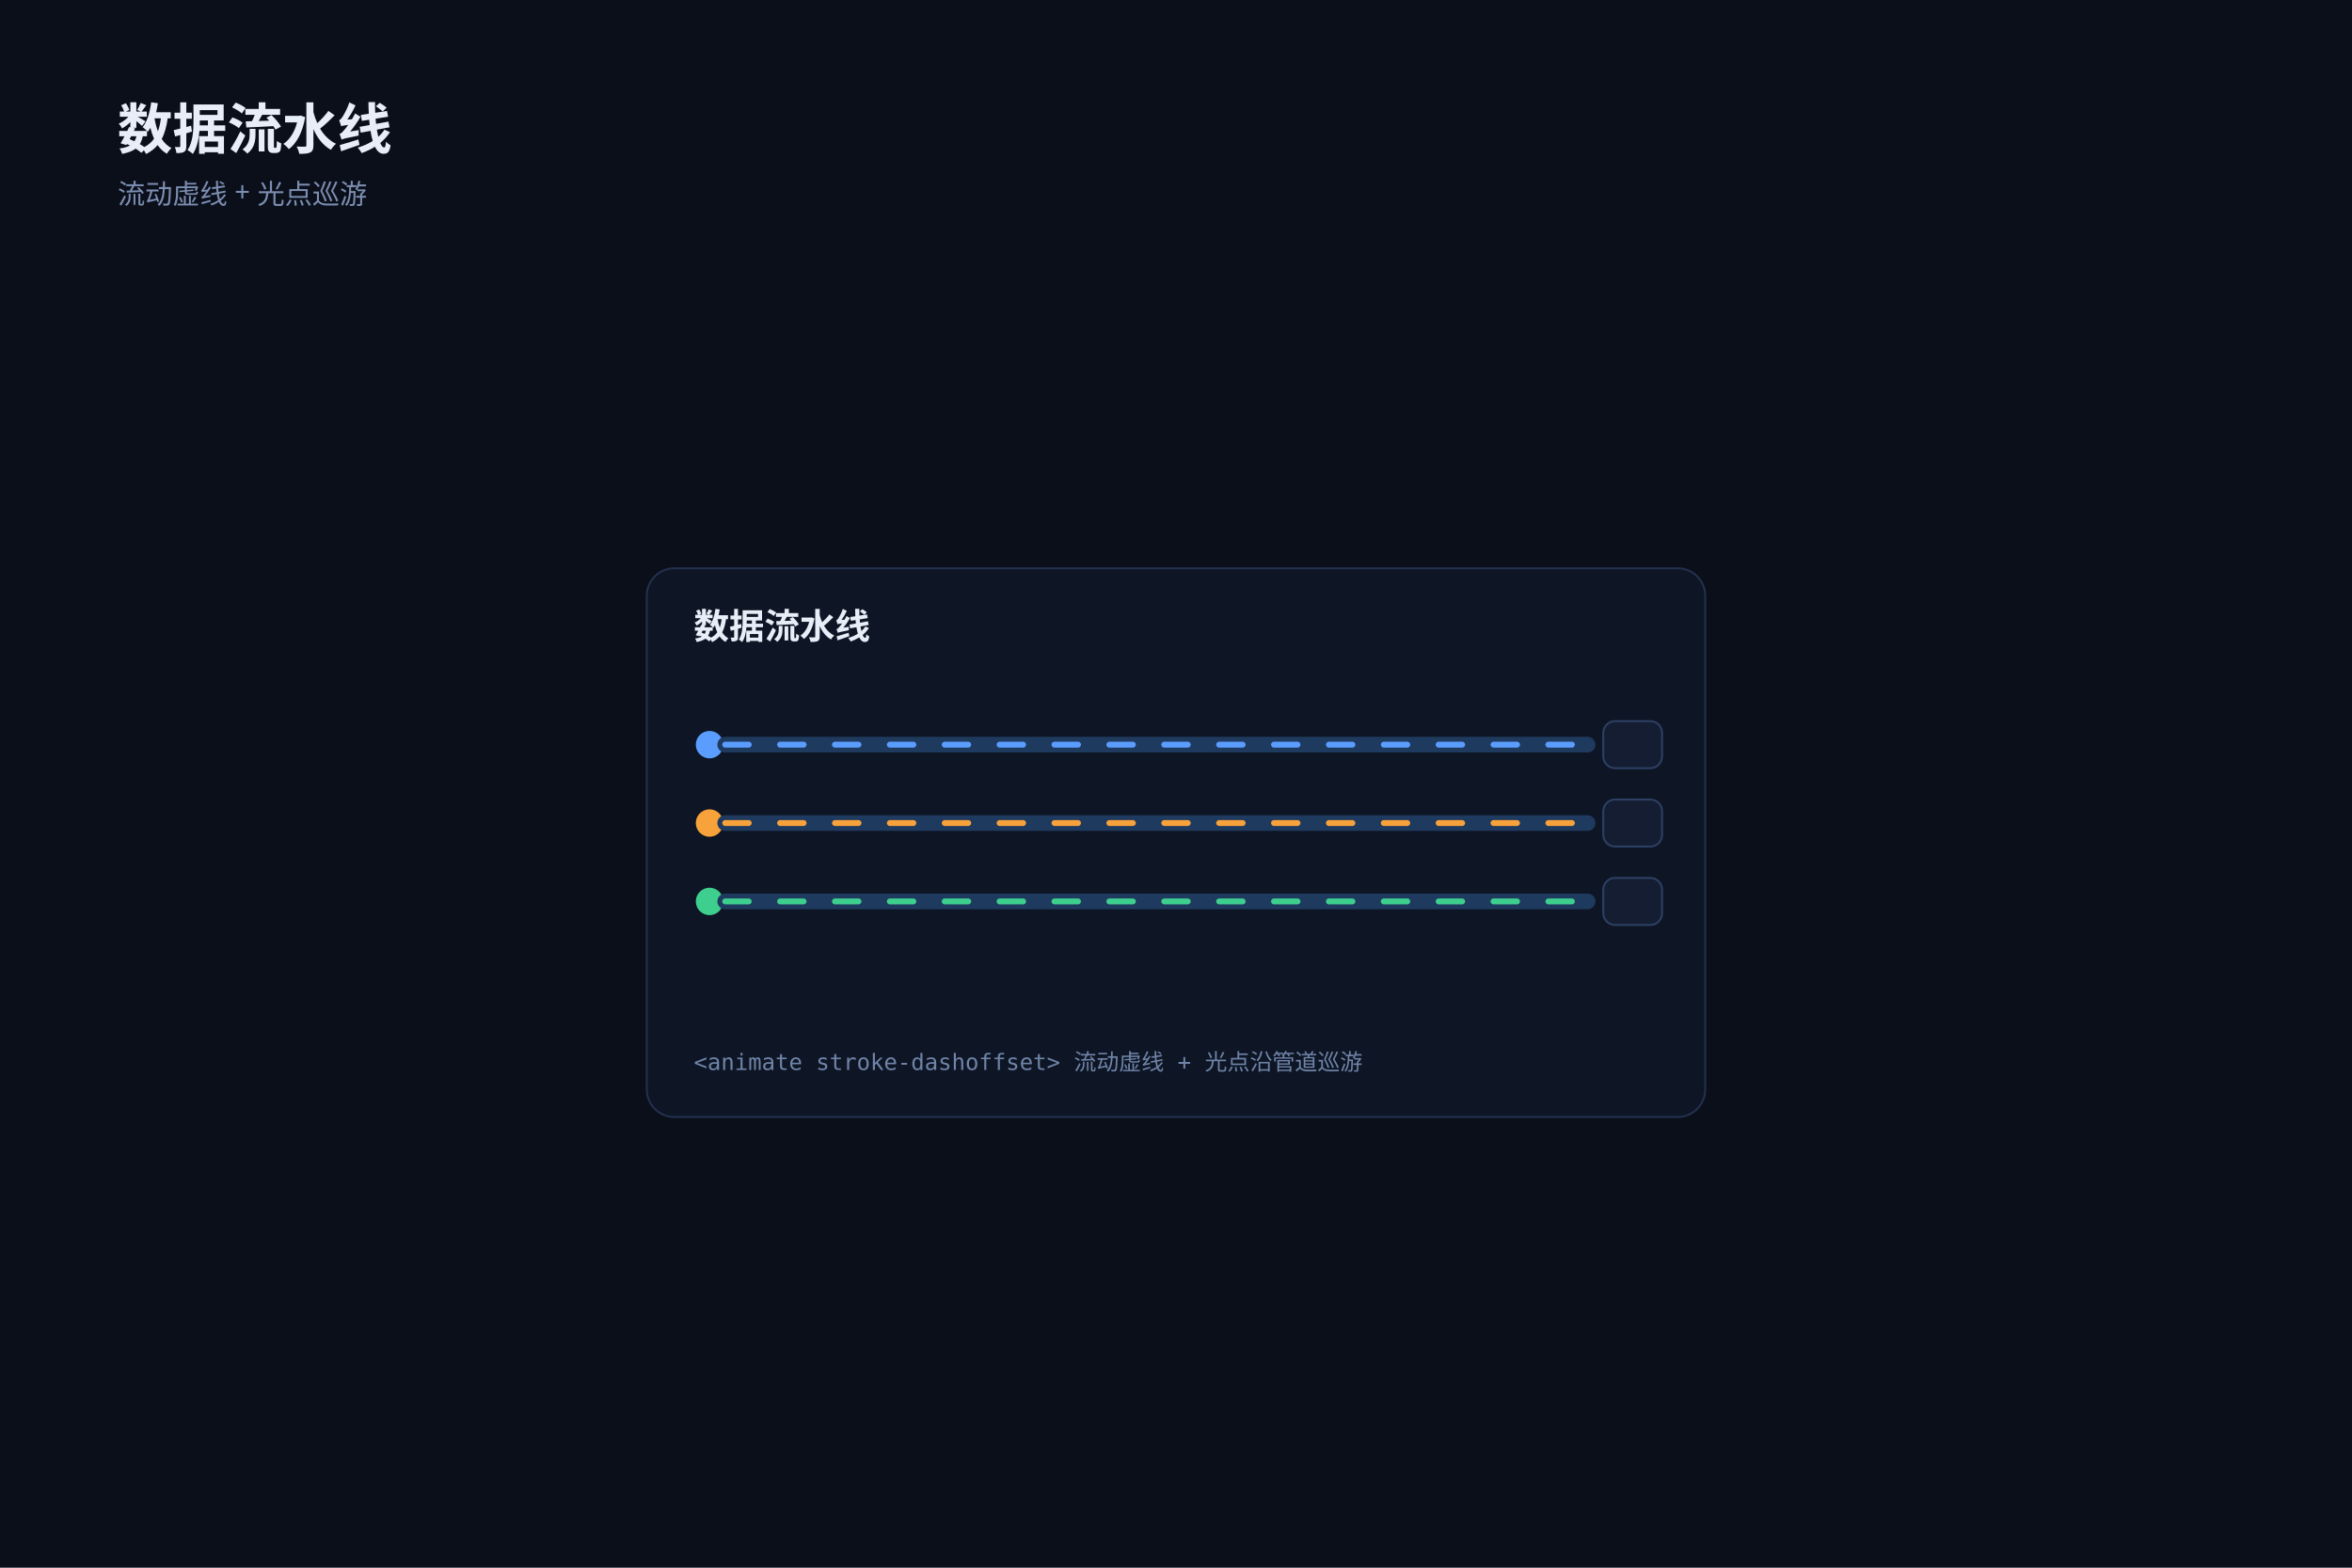
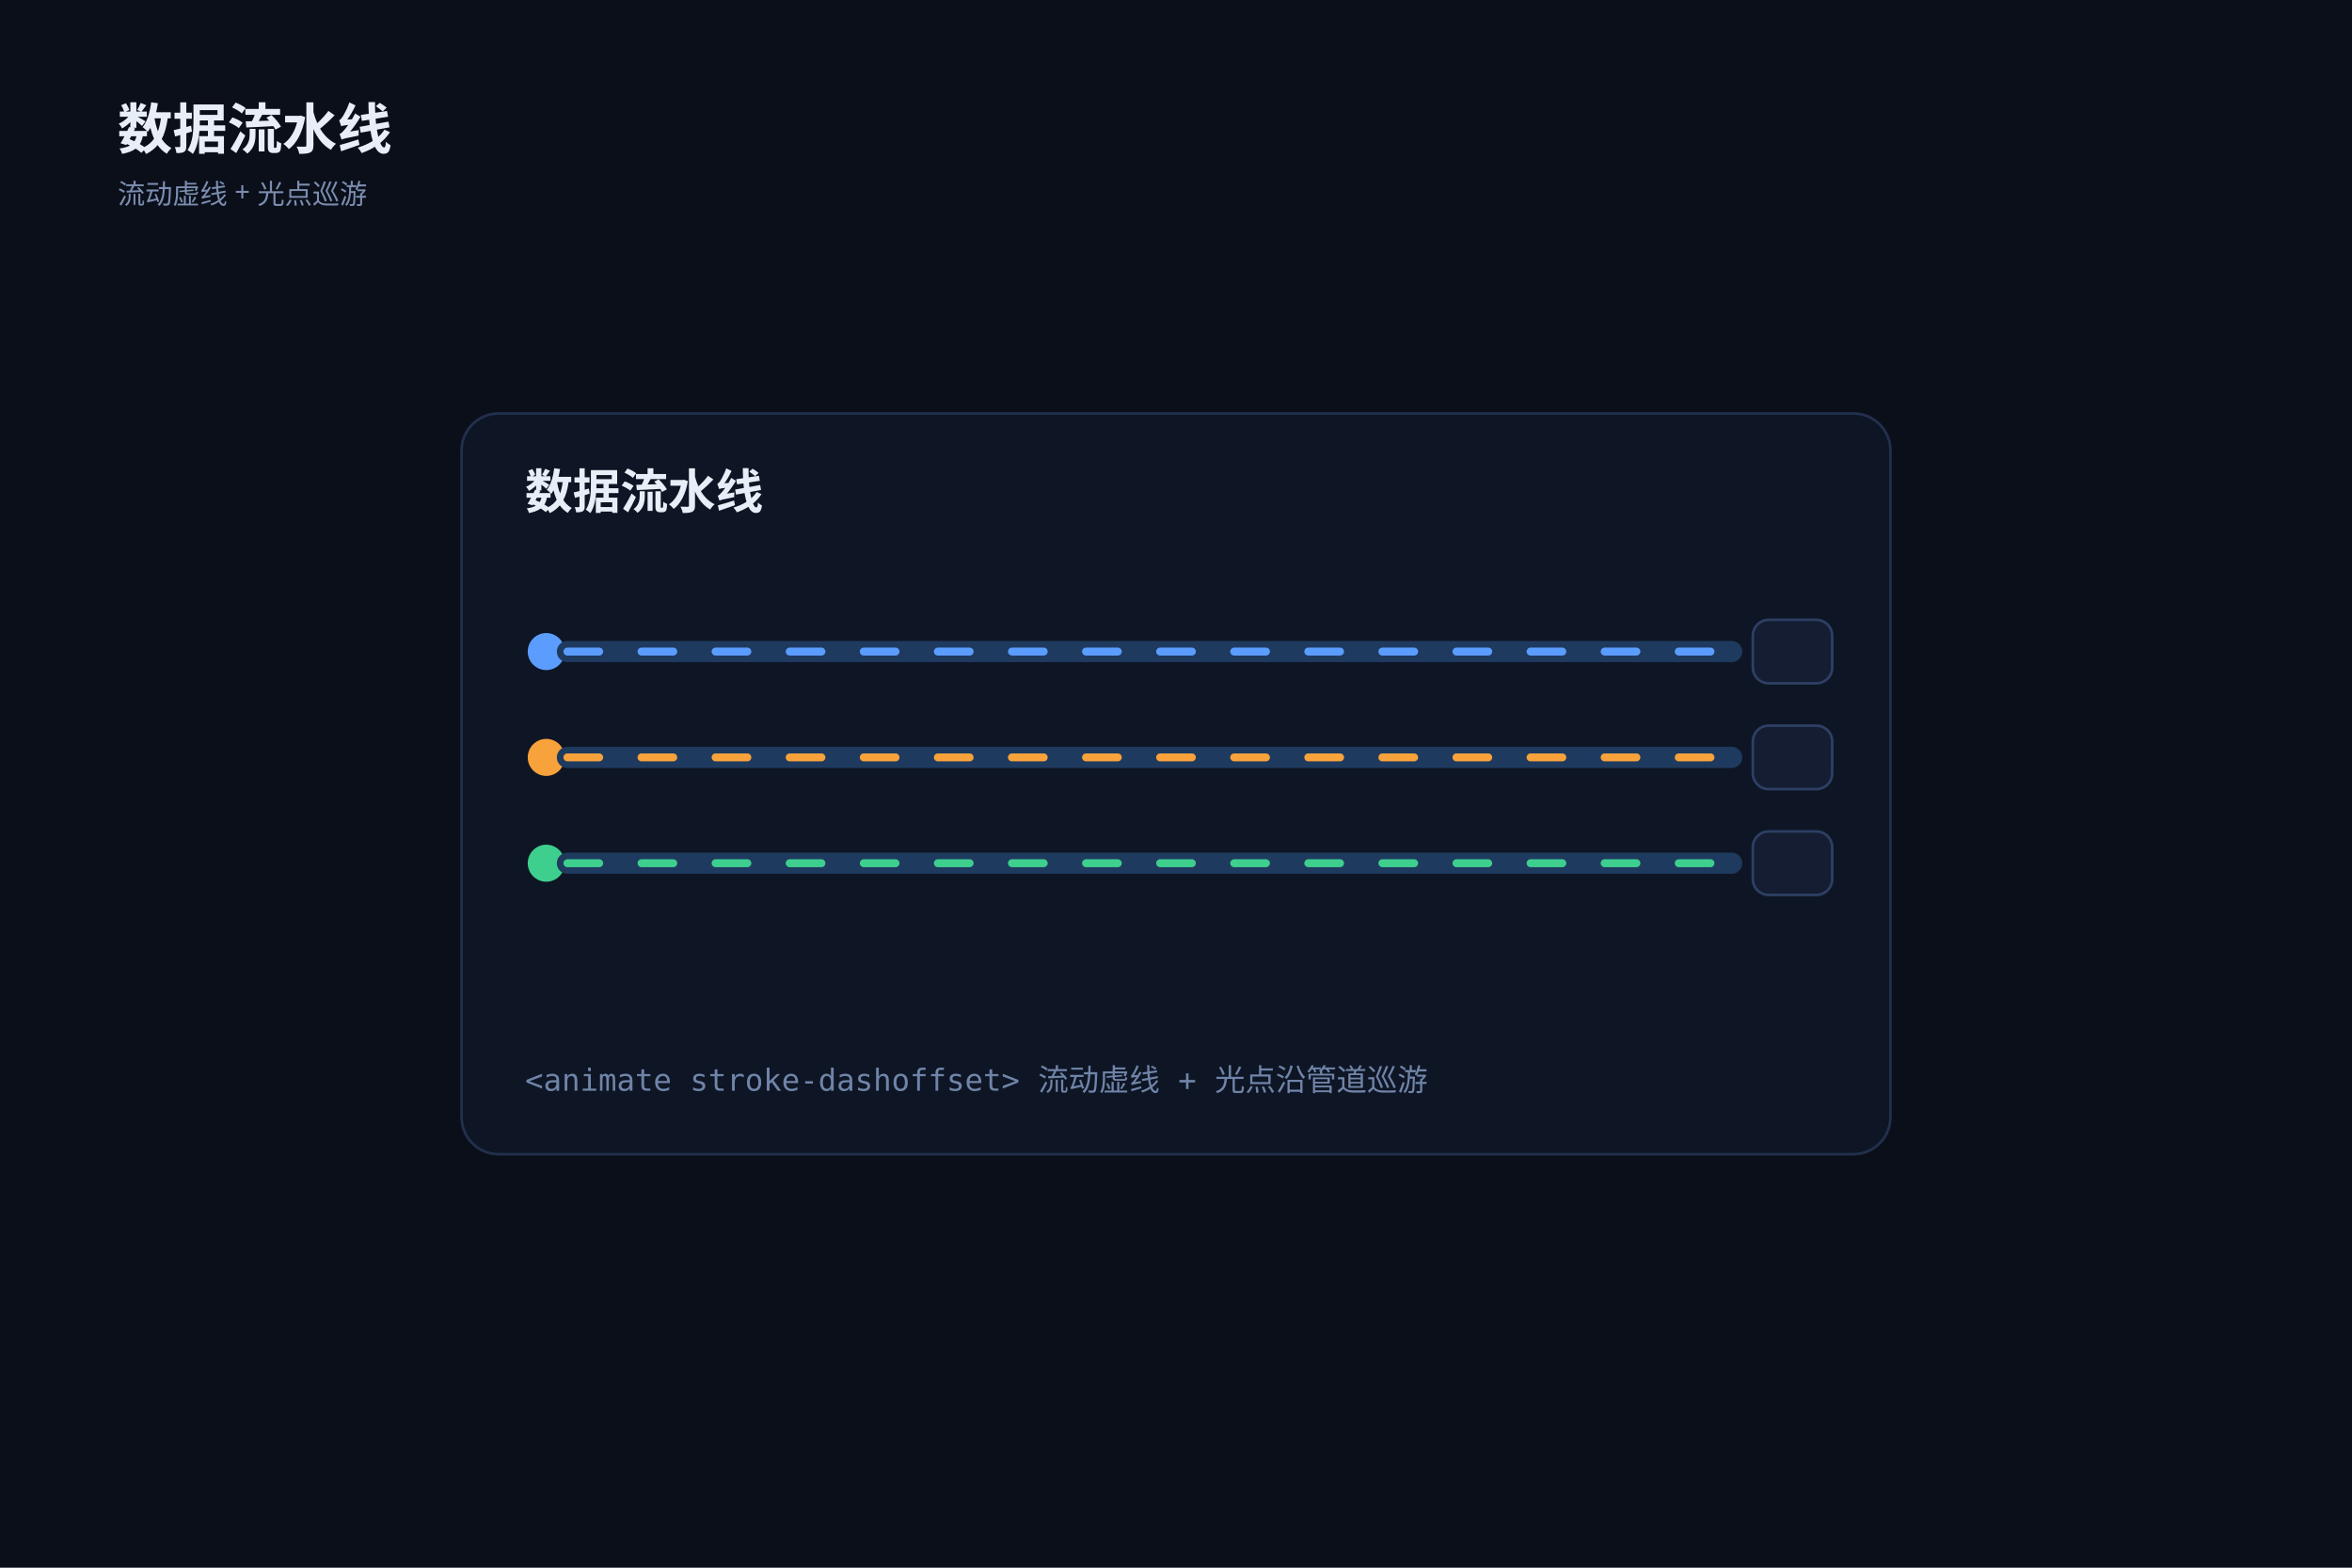
<svg xmlns="http://www.w3.org/2000/svg" width="1200" height="800" viewBox="0 0 1200 800" font-family="PingFang SC, Hiragino Sans GB, Microsoft YaHei, sans-serif">
  <rect width="1200" height="800" fill="#0a0f1a" />
  <text x="60" y="76" font-size="28" font-weight="700" fill="#e8eef7">数据流水线</text>
  <text x="60" y="104" font-size="14" fill="#7c8db0">流动虚线 + 光点巡游</text>
  <defs>
    <path id="orbit1" d="M790,260 a100,40 0 1,0 200,0 a100,40 0 1,0 -200,0" fill="none" />
    <path id="orbit2" d="M740,260 a150,60 0 1,0 300,0 a150,60 0 1,0 -300,0" fill="none" />
    <path id="flow1" d="M100,520 L540,520" />
    <path id="flow2" d="M100,560 L540,560" />
    <path id="flow3" d="M100,600 L540,600" />
    <path id="ecg" d="M660,560 L700,560 L715,545 L730,575 L745,505 L760,615 L775,560 L820,560 L835,545 L850,575 L865,505 L880,615 L895,560 L940,560 L955,545 L970,575 L985,505 L1000,615 L1015,560 L1060,560 L1105,560" />
  </defs>
-   <g transform="translate(270,-140)">
+   <g transform="translate(600,400) scale(1.35) translate(-330,-570)">
    <g>
      <rect x="60" y="430" width="540" height="280" rx="14" fill="#0e1524" stroke="#22304d" />
      <text x="84" y="466" font-size="18" font-weight="700" fill="#e8eef7">数据流水线</text>
      <circle cx="92" cy="520" r="7" fill="#5b9dff" />
      <circle cx="92" cy="560" r="7" fill="#f7a23b" />
      <circle cx="92" cy="600" r="7" fill="#3ecf8e" />
      <line x1="100" y1="520" x2="540" y2="520" stroke="#1f3a5f" stroke-width="8" stroke-linecap="round" />
      <line x1="100" y1="560" x2="540" y2="560" stroke="#1f3a5f" stroke-width="8" stroke-linecap="round" />
      <line x1="100" y1="600" x2="540" y2="600" stroke="#1f3a5f" stroke-width="8" stroke-linecap="round" />
      <line x1="100" y1="520" x2="540" y2="520" stroke="#5b9dff" stroke-width="3" stroke-linecap="round" stroke-dasharray="12 16">
        <animate attributeName="stroke-dashoffset" from="28" to="0" dur="0.9s" repeatCount="indefinite" />
      </line>
      <line x1="100" y1="560" x2="540" y2="560" stroke="#f7a23b" stroke-width="3" stroke-linecap="round" stroke-dasharray="12 16">
        <animate attributeName="stroke-dashoffset" from="28" to="0" dur="1.4s" repeatCount="indefinite" />
      </line>
      <line x1="100" y1="600" x2="540" y2="600" stroke="#3ecf8e" stroke-width="3" stroke-linecap="round" stroke-dasharray="12 16">
        <animate attributeName="stroke-dashoffset" from="28" to="0" dur="0.6s" repeatCount="indefinite" />
      </line>
      <rect x="548" y="508" width="30" height="24" rx="6" fill="#141d31" stroke="#2d3f63" />
      <rect x="548" y="548" width="30" height="24" rx="6" fill="#141d31" stroke="#2d3f63" />
      <rect x="548" y="588" width="30" height="24" rx="6" fill="#141d31" stroke="#2d3f63" />
      <circle r="5" fill="#cfe4ff">
        <animateMotion dur="3s" repeatCount="indefinite">
          <mpath href="#flow1" />
        </animateMotion>
        <animate attributeName="opacity" values="0;1;1;0" keyTimes="0;0.1;0.9;1" dur="3s" repeatCount="indefinite" />
      </circle>
      <circle r="5" fill="#ffe1b8">
        <animateMotion dur="4.2s" begin="0.8s" repeatCount="indefinite">
          <mpath href="#flow2" />
        </animateMotion>
        <animate attributeName="opacity" values="0;1;1;0" keyTimes="0;0.1;0.9;1" dur="4.2s" begin="0.8s" repeatCount="indefinite" />
      </circle>
      <circle r="5" fill="#d4ffe9">
        <animateMotion dur="2.2s" begin="0.4s" repeatCount="indefinite">
          <mpath href="#flow3" />
        </animateMotion>
        <animate attributeName="opacity" values="0;1;1;0" keyTimes="0;0.1;0.9;1" dur="2.2s" begin="0.4s" repeatCount="indefinite" />
      </circle>
      <text x="84" y="686" font-size="11.5" fill="#6f84a8" font-family="SFMono-Regular, Menlo, monospace">&lt;animate stroke-dashoffset&gt; 流动虚线 + 光点沿管道巡游</text>
    </g>
  </g>
</svg>
